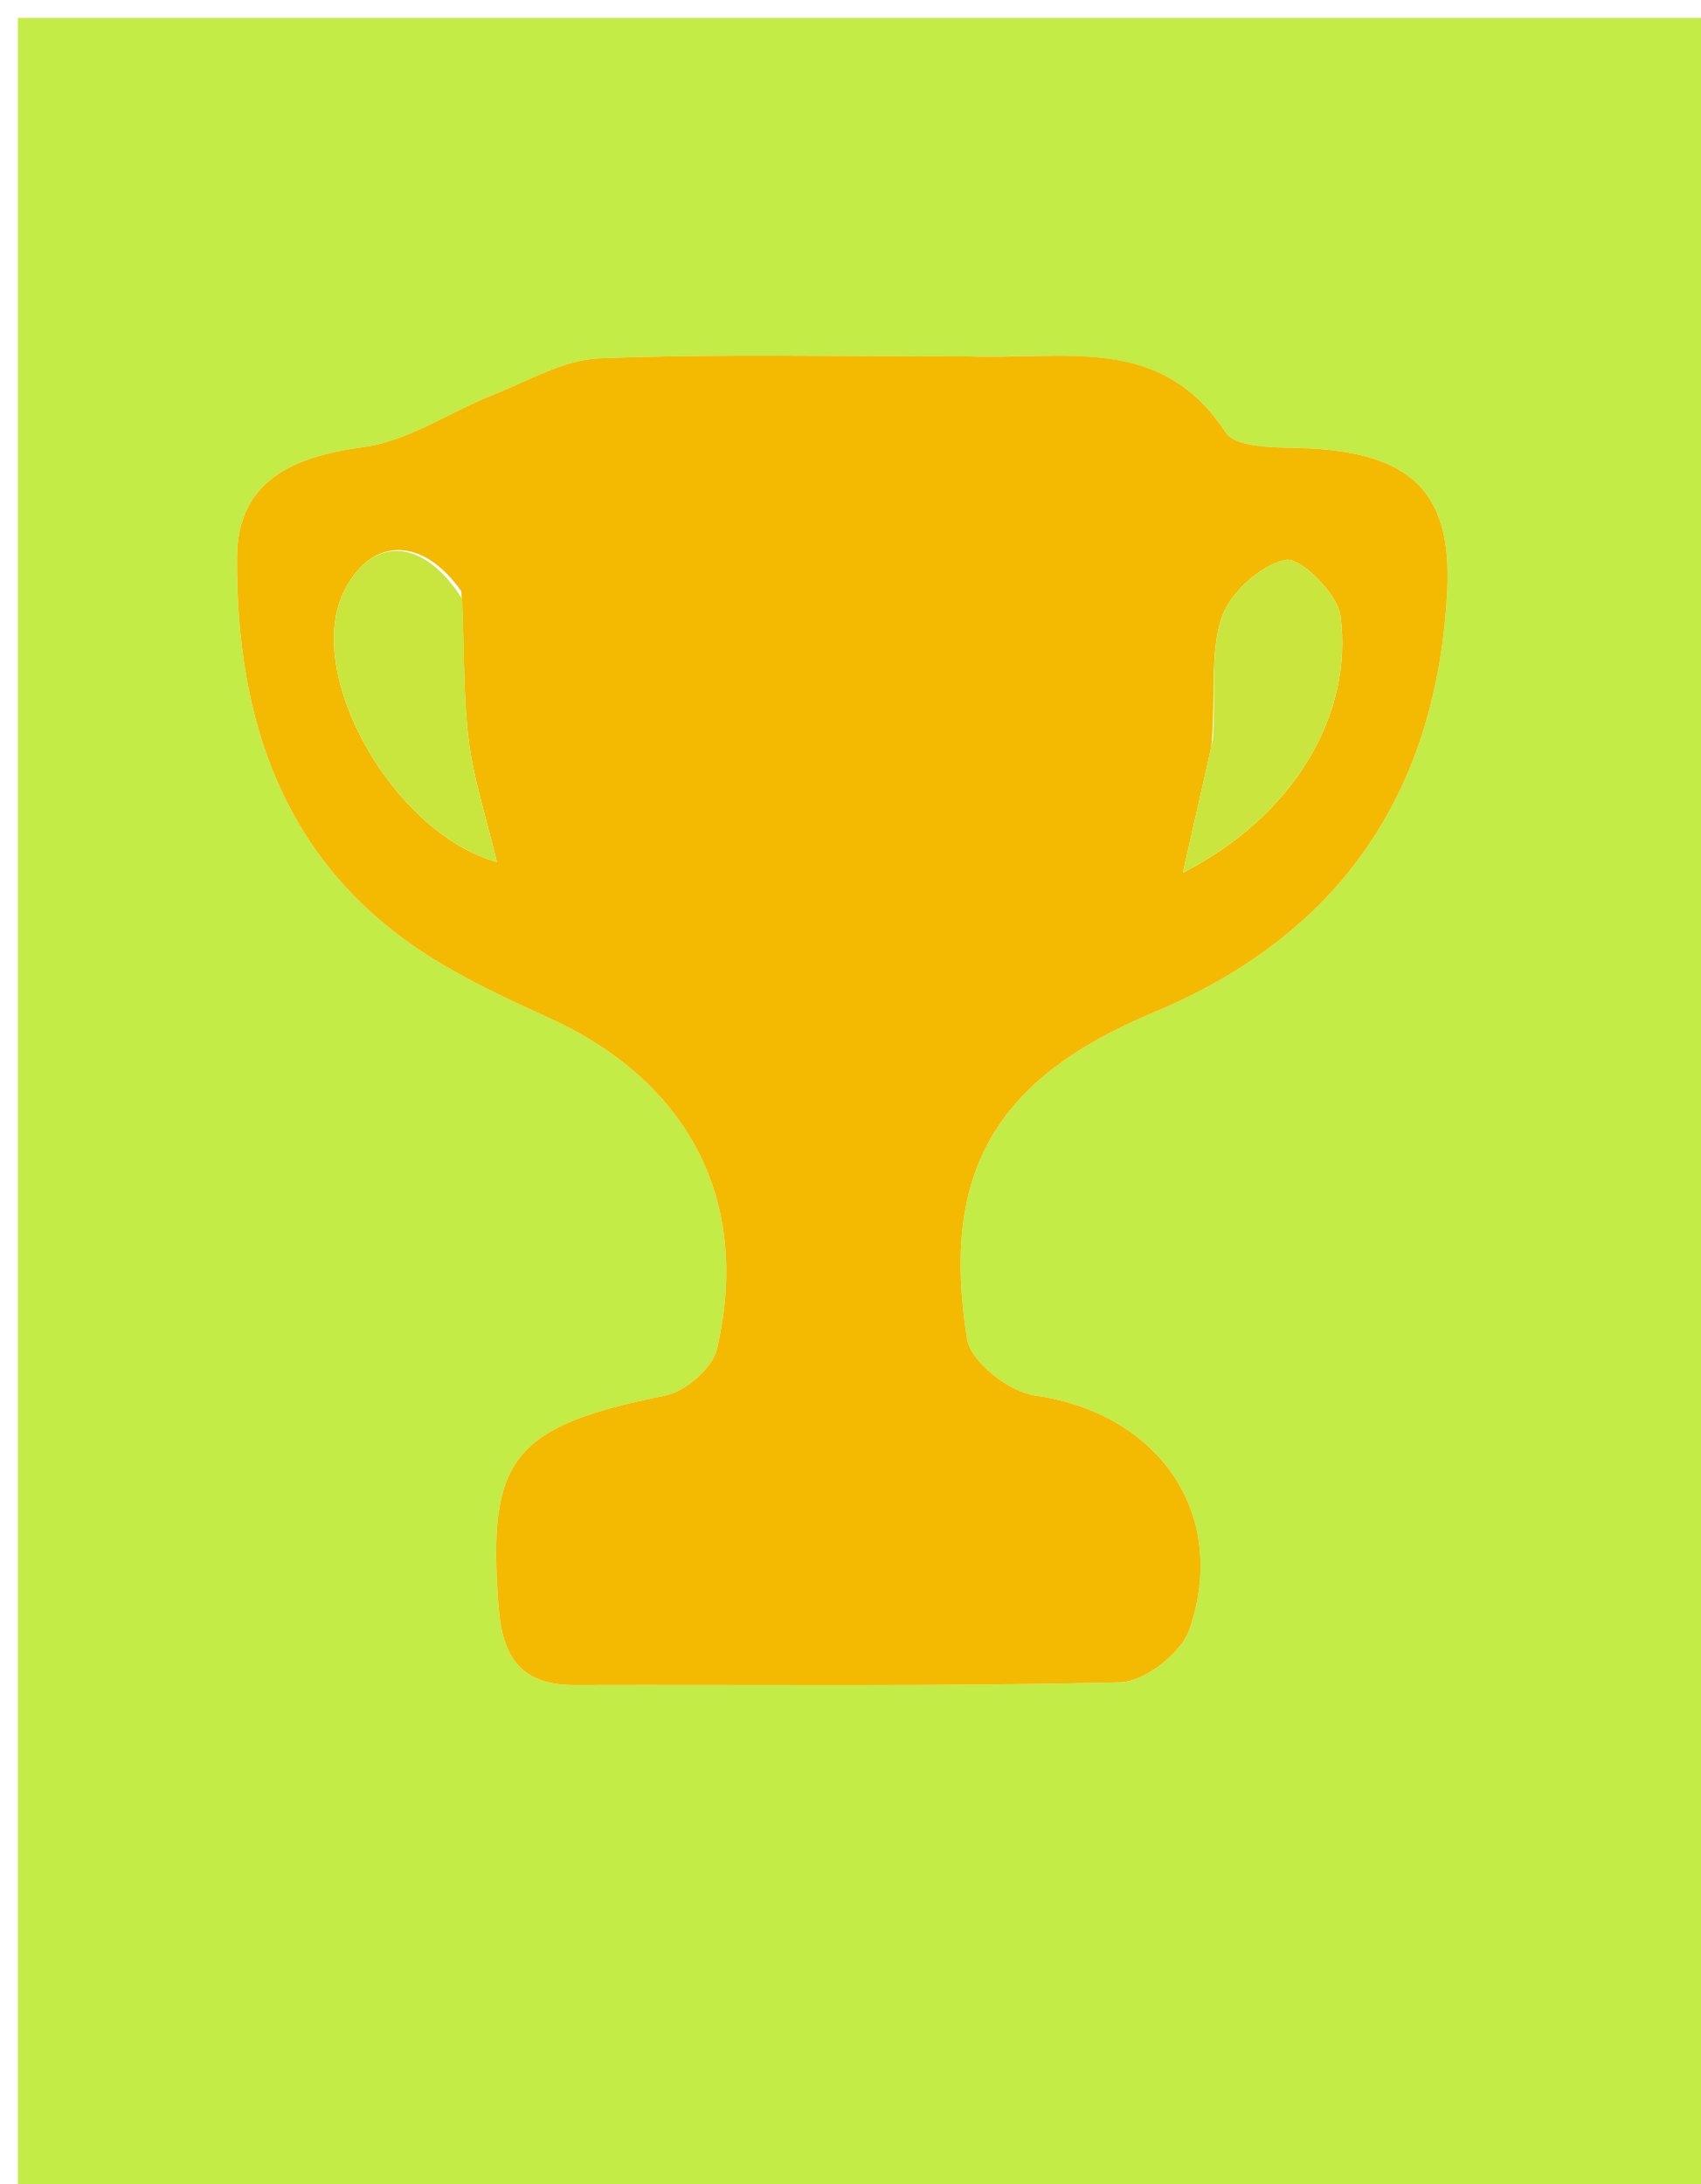
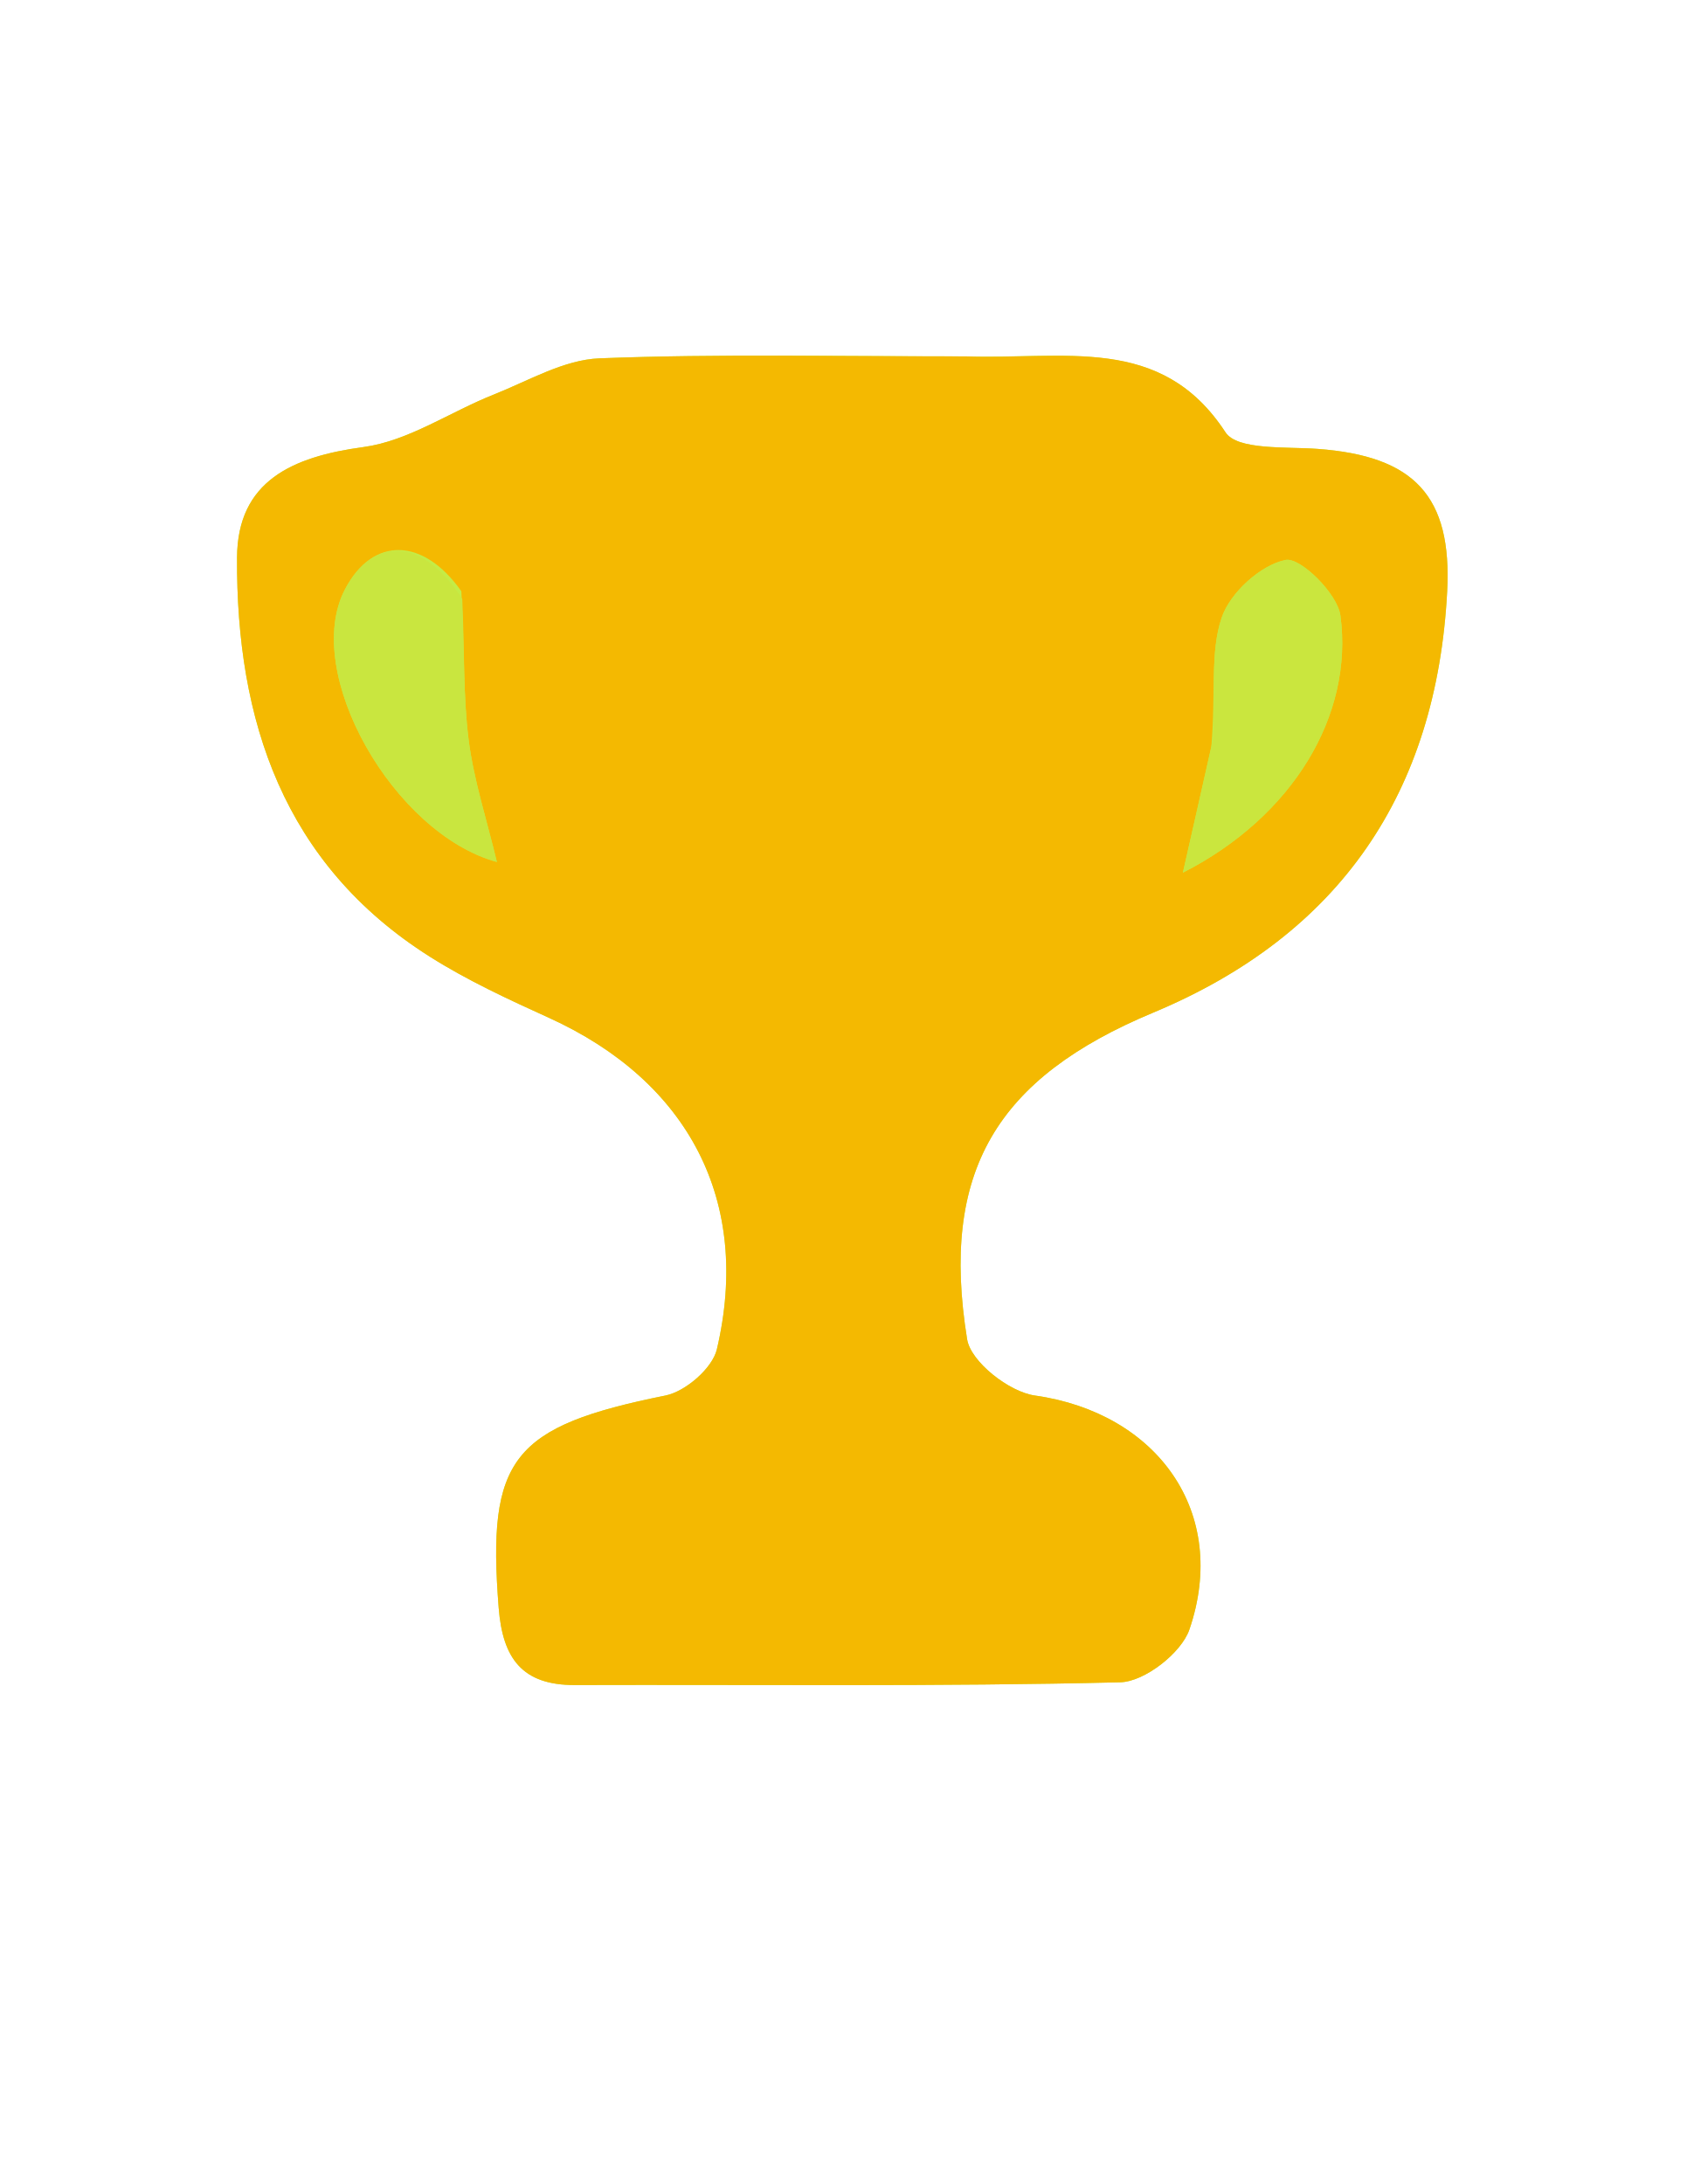
<svg xmlns="http://www.w3.org/2000/svg" version="1.1" id="Layer_1" x="0px" y="0px" width="95" viewBox="0 0 95 122" enable-background="new 0 0 95 122" xml:space="preserve" height="122">
-   <path fill="#C4EC46" opacity="1" stroke="none" d=" M56,123   C37.333,123 19.167,123 1,123   C1,82.333 1,41.667 1,1   C32.667,1 64.333,1 96,1   C96,41.667 96,82.333 96,123   C82.833,123 69.667,123 56,123  M53.462,19.907   C46.802,19.911 40.136,19.758 33.485,20.017   C31.493,20.095 29.524,21.269 27.582,22.039   C25.141,23.007 22.815,24.634 20.303,24.973   C16.326,25.509 13.264,26.871 13.24,31.15   C13.19,40.241 15.831,48.268 24.01,53.442   C26.107,54.769 28.391,55.825 30.657,56.854   C38.461,60.4 41.99,67.101 40.042,75.374   C39.794,76.429 38.293,77.728 37.178,77.953   C28.608,79.682 27.194,81.461 27.855,89.816   C28.077,92.633 29.16,94.138 32.112,94.129   C42.268,94.097 52.428,94.224 62.578,93.974   C63.93,93.941 65.987,92.341 66.437,91.027   C68.674,84.501 64.658,78.922 57.798,77.953   C56.37,77.752 54.224,76.072 54.021,74.814   C52.507,65.439 55.651,60.224 64.419,56.565   C74.86,52.207 80.241,44.271 80.835,33.052   C81.119,27.693 78.984,25.471 73.595,25.075   C71.818,24.945 69.11,25.155 68.453,24.149   C64.85,18.63 59.451,20.114 53.462,19.907  z" />
+   <path fill="#C4EC46" opacity="1" stroke="none" d=" M53.462,19.907   C46.802,19.911 40.136,19.758 33.485,20.017   C31.493,20.095 29.524,21.269 27.582,22.039   C25.141,23.007 22.815,24.634 20.303,24.973   C16.326,25.509 13.264,26.871 13.24,31.15   C13.19,40.241 15.831,48.268 24.01,53.442   C26.107,54.769 28.391,55.825 30.657,56.854   C38.461,60.4 41.99,67.101 40.042,75.374   C39.794,76.429 38.293,77.728 37.178,77.953   C28.608,79.682 27.194,81.461 27.855,89.816   C28.077,92.633 29.16,94.138 32.112,94.129   C42.268,94.097 52.428,94.224 62.578,93.974   C63.93,93.941 65.987,92.341 66.437,91.027   C68.674,84.501 64.658,78.922 57.798,77.953   C56.37,77.752 54.224,76.072 54.021,74.814   C52.507,65.439 55.651,60.224 64.419,56.565   C74.86,52.207 80.241,44.271 80.835,33.052   C81.119,27.693 78.984,25.471 73.595,25.075   C71.818,24.945 69.11,25.155 68.453,24.149   C64.85,18.63 59.451,20.114 53.462,19.907  z" />
  <path fill="#F4B901" opacity="1" stroke="none" d=" M53.954,19.907   C59.451,20.114 64.85,18.63 68.453,24.149   C69.11,25.155 71.818,24.945 73.595,25.075   C78.984,25.471 81.119,27.693 80.835,33.052   C80.241,44.271 74.86,52.207 64.419,56.565   C55.651,60.224 52.507,65.439 54.021,74.814   C54.224,76.072 56.37,77.752 57.798,77.953   C64.658,78.922 68.674,84.501 66.437,91.027   C65.987,92.341 63.93,93.941 62.578,93.974   C52.428,94.224 42.268,94.097 32.112,94.129   C29.16,94.138 28.077,92.633 27.855,89.816   C27.194,81.461 28.608,79.682 37.178,77.953   C38.293,77.728 39.794,76.429 40.042,75.374   C41.99,67.101 38.461,60.4 30.657,56.854   C28.391,55.825 26.107,54.769 24.01,53.442   C15.831,48.268 13.19,40.241 13.24,31.15   C13.264,26.871 16.326,25.509 20.303,24.973   C22.815,24.634 25.141,23.007 27.582,22.039   C29.524,21.269 31.493,20.095 33.485,20.017   C40.136,19.758 46.802,19.911 53.954,19.907  M25.769,33.026   C23.64,30.008 20.83,29.947 19.273,32.915   C16.831,37.574 22,46.583 27.755,48.15   C27.187,45.778 26.464,43.585 26.178,41.336   C25.865,38.882 25.956,36.377 25.769,33.026  M67.661,41.734   C67.173,43.889 66.685,46.044 66.073,48.748   C72.182,45.637 75.624,39.982 74.872,34.384   C74.706,33.154 72.624,31.109 71.805,31.279   C70.409,31.567 68.712,33.109 68.241,34.498   C67.579,36.449 67.922,38.741 67.661,41.734  z" />
  <path fill="#C9E63F" opacity="1" stroke="none" d=" M25.82,33.46   C25.956,36.377 25.865,38.882 26.178,41.336   C26.464,43.585 27.187,45.778 27.755,48.15   C22,46.583 16.831,37.574 19.273,32.915   C20.83,29.947 23.64,30.008 25.82,33.46  z" />
  <path fill="#CAE63E" opacity="1" stroke="none" d=" M67.748,41.311   C67.922,38.741 67.579,36.449 68.241,34.498   C68.712,33.109 70.409,31.567 71.805,31.279   C72.624,31.109 74.706,33.154 74.872,34.384   C75.624,39.982 72.182,45.637 66.073,48.748   C66.685,46.044 67.173,43.889 67.748,41.311  z" />
</svg>
